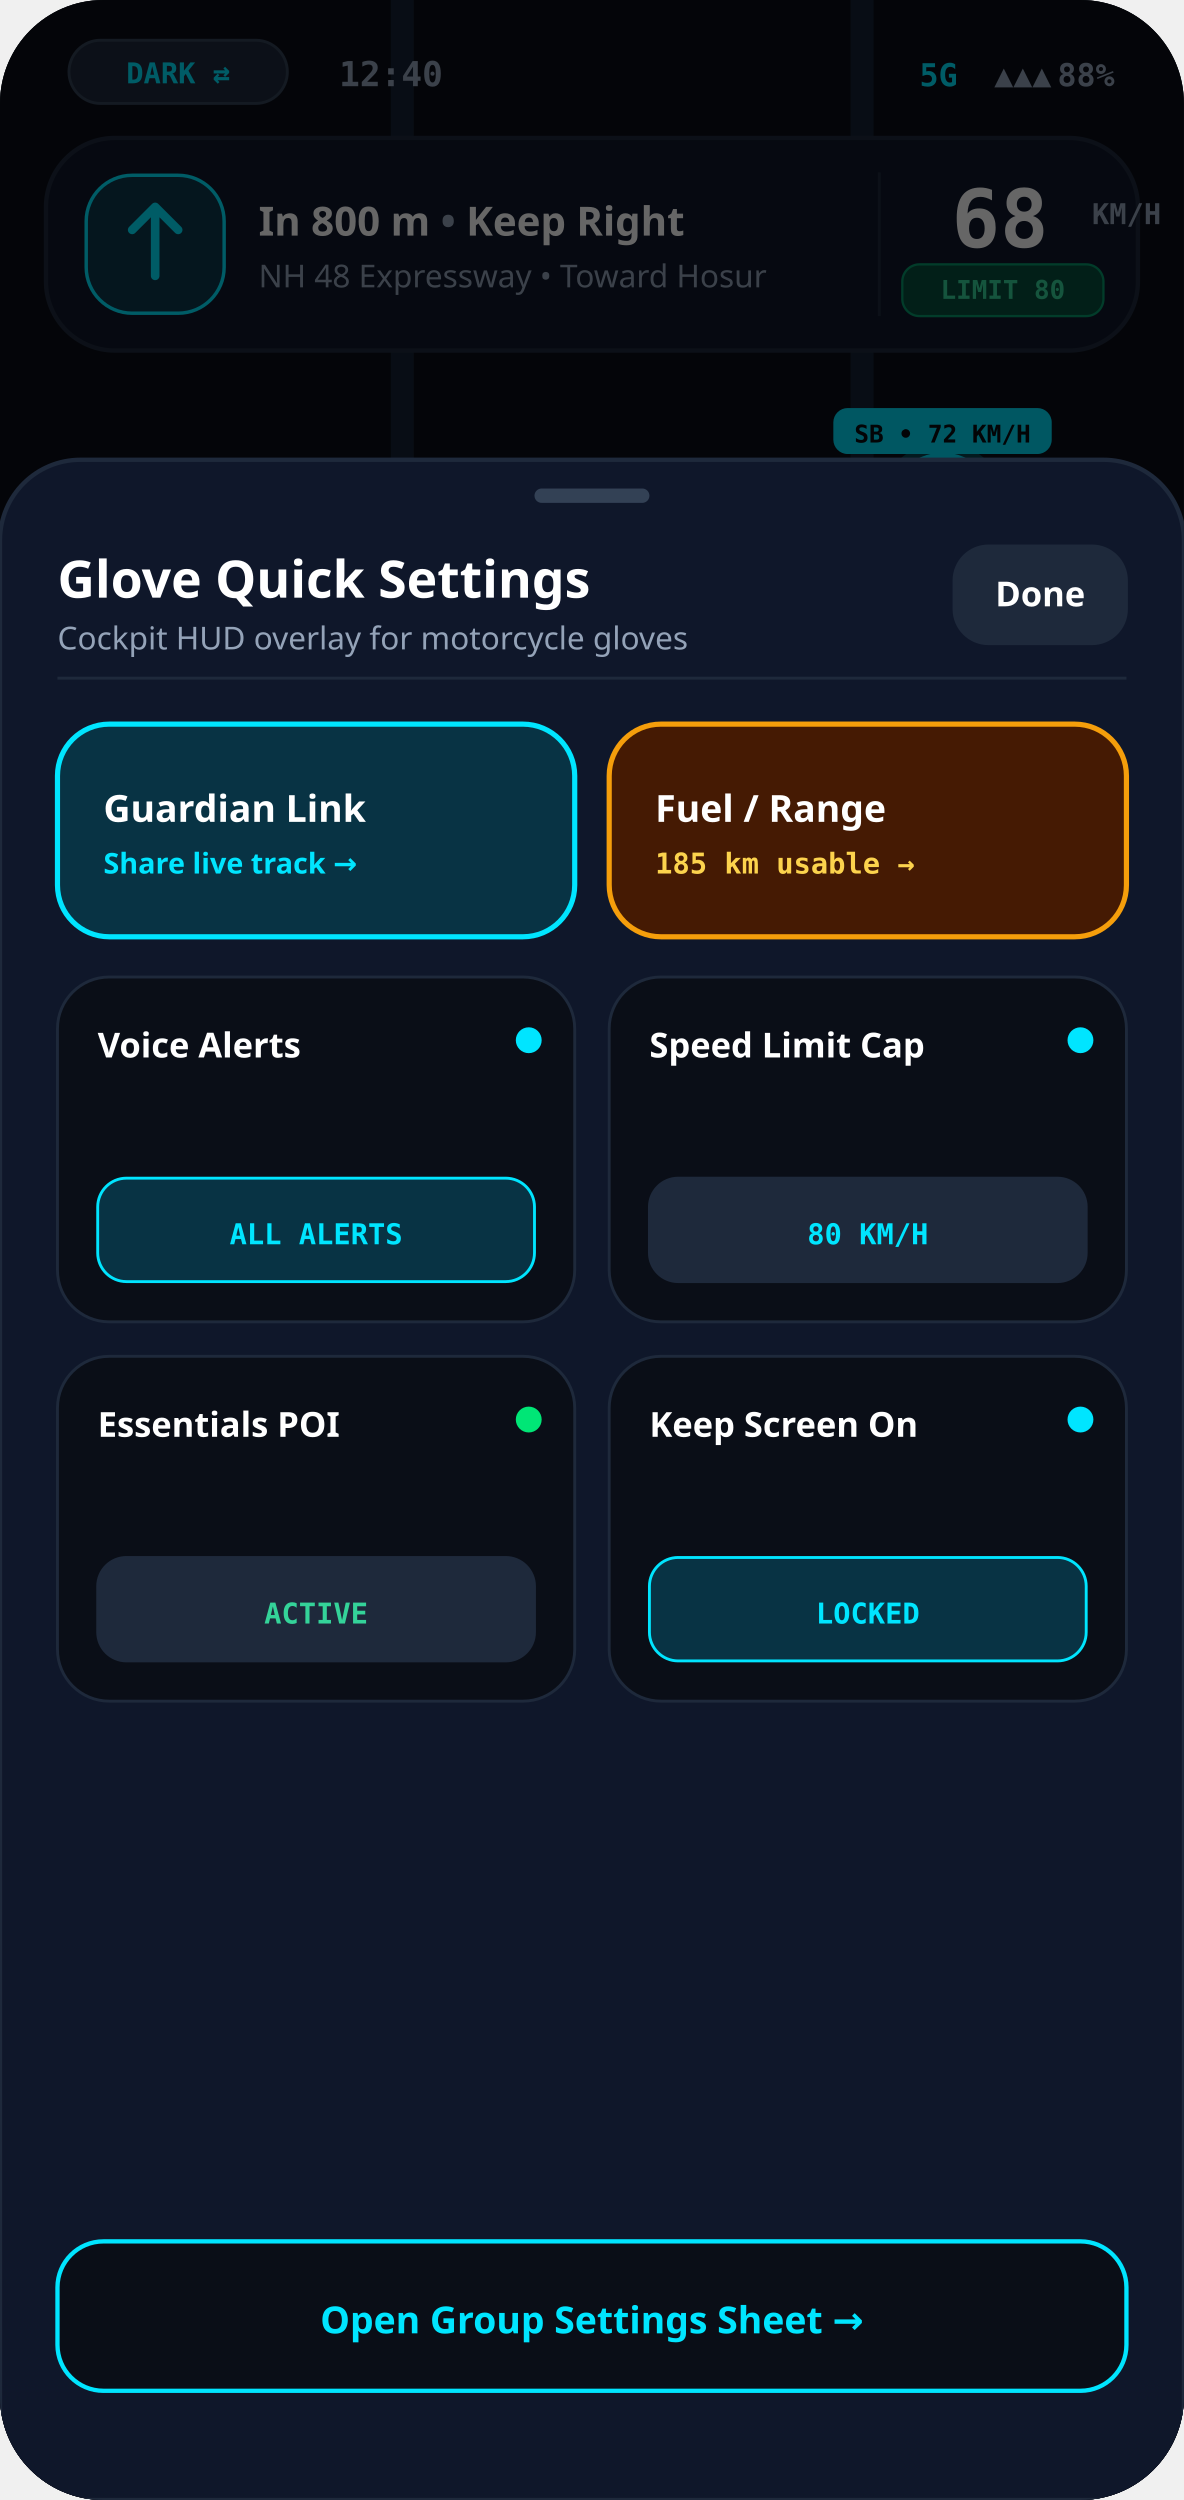
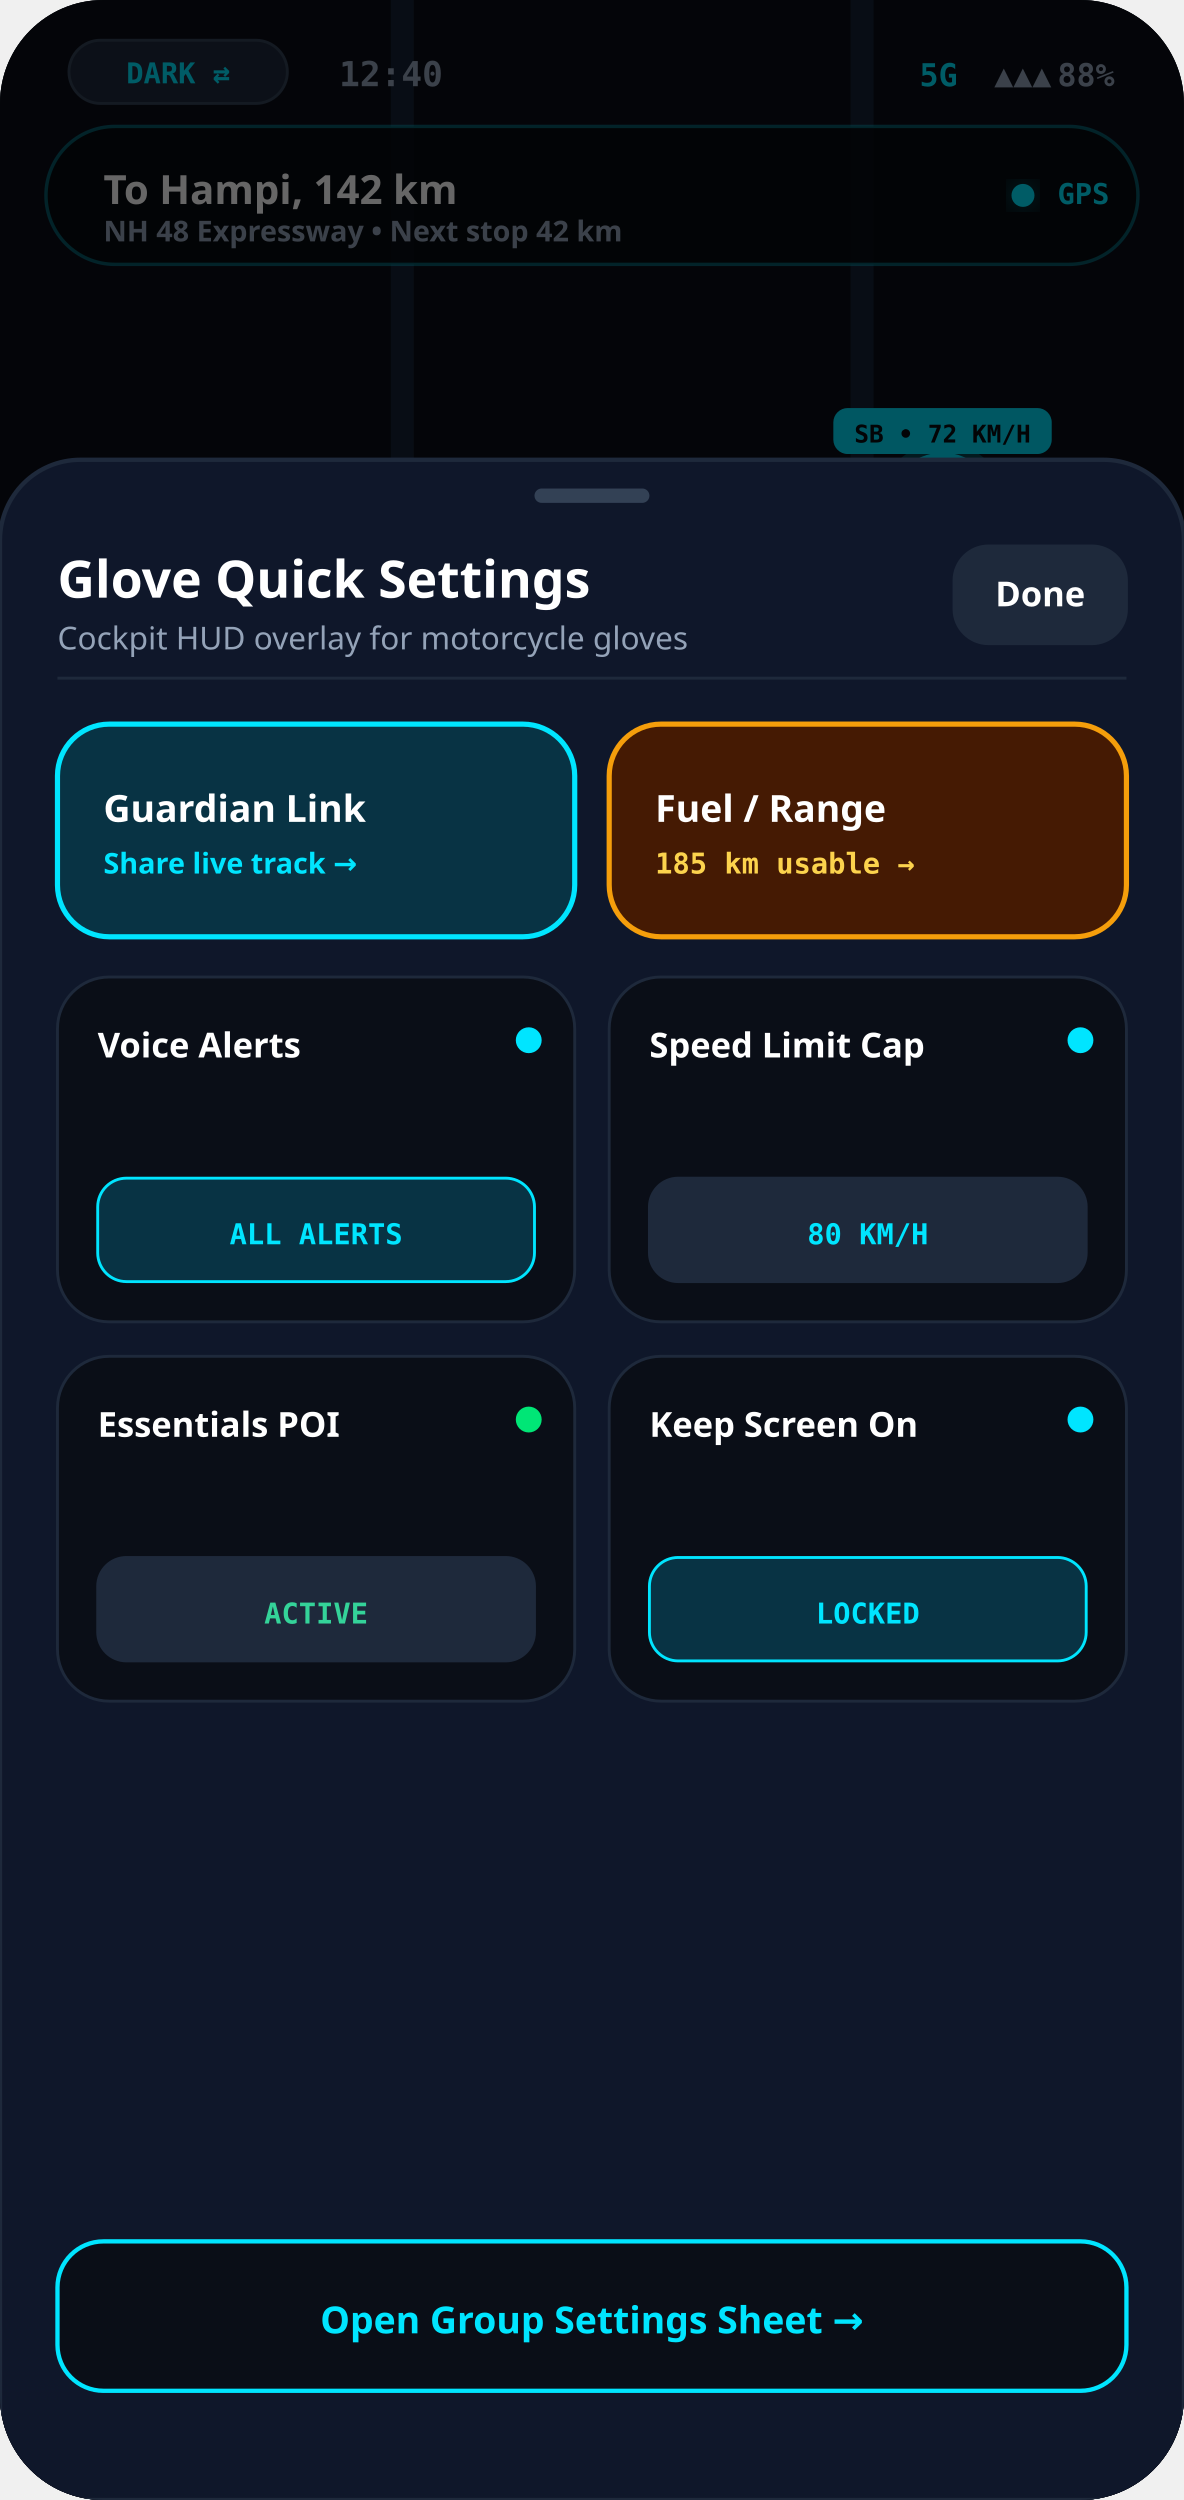
<svg xmlns="http://www.w3.org/2000/svg" width="412" height="870" viewBox="0 0 412 870" fill="none">
  <defs>
    <filter id="glow-cyan" x="-20%" y="-20%" width="140%" height="140%">
      <feGaussianBlur stdDeviation="6" result="blur" />
      <feComposite in="SourceGraphic" in2="blur" operator="over" />
    </filter>
    <filter id="glow-sos" x="-20%" y="-20%" width="140%" height="140%">
      <feGaussianBlur stdDeviation="8" result="blur" />
      <feComposite in="SourceGraphic" in2="blur" operator="over" />
    </filter>
    <filter id="glow-amber" x="-20%" y="-20%" width="140%" height="140%">
      <feGaussianBlur stdDeviation="6" result="blur" />
      <feComposite in="SourceGraphic" in2="blur" operator="over" />
    </filter>
    <filter id="glow-orbit" x="-30%" y="-30%" width="160%" height="160%">
      <feGaussianBlur stdDeviation="7" result="blur" />
      <feComposite in="SourceGraphic" in2="blur" operator="over" />
    </filter>
    <clipPath id="screen-clip">
      <rect width="412" height="870" rx="36" fill="#070A0F" />
    </clipPath>
  </defs>
  <g id="CoRoute_Popup_QuickSettings_Dark" clip-path="url(#screen-clip)">
    <rect width="412" height="870" fill="#070A0F" />
    <g id="Map_Network" opacity="0.95">
      <rect width="412" height="870" fill="#0A0E17" />
      <path d="M-20 220 H432" stroke="#162235" stroke-width="8" />
      <path d="M-20 460 H432" stroke="#162235" stroke-width="10" />
      <path d="M140 -20 V890" stroke="#162235" stroke-width="8" />
      <path d="M300 -20 V890" stroke="#162235" stroke-width="8" />
      <path d="M-20 620 Q160 400 432 540" stroke="#162235" stroke-width="16" />
      <text x="32" y="200" fill="#475569" font-size="11" font-weight="700" font-family="JetBrains Mono, monospace">NH 48 EXPRESSWAY</text>
      <text x="32" y="440" fill="#475569" font-size="11" font-weight="700" font-family="JetBrains Mono, monospace">NICE ROAD INTERCHANGE</text>
      <path d="M70 660 Q140 540 190 460 T290 320 L330 180" stroke="#00E5FF" stroke-width="6" stroke-linecap="round" stroke-linejoin="round" filter="url(#glow-cyan)" />
      <path d="M70 660 Q140 540 190 460 T290 320 L330 180" stroke="#FFFFFF" stroke-width="2" stroke-linecap="round" stroke-dasharray="5 7" opacity="0.9" />
      <g id="Marker_Sweeper_RK" transform="translate(68, 646)">
        <circle r="16" fill="#0F172A" stroke="#FF9100" stroke-width="3" />
        <text y="4" text-anchor="middle" fill="#FF9100" font-size="11" font-weight="700" font-family="JetBrains Mono, monospace">RK</text>
        <rect x="-38" y="20" width="76" height="16" rx="5" fill="#0F172A" stroke="#FF9100" stroke-width="1" />
        <text y="32" text-anchor="middle" fill="#FF9100" font-size="8" font-weight="800" font-family="JetBrains Mono, monospace">RK • 64 KM/H</text>
      </g>
      <g id="Marker_Pack_VP" transform="translate(188, 446)">
        <circle r="16" fill="#0F172A" stroke="#00E676" stroke-width="2.5" />
        <text y="4" text-anchor="middle" fill="#00E676" font-size="11" font-weight="700" font-family="JetBrains Mono, monospace">VP</text>
        <rect x="-38" y="20" width="76" height="16" rx="5" fill="#0F172A" stroke="#00E676" stroke-width="1" />
        <text y="32" text-anchor="middle" fill="#00E676" font-size="8" font-weight="800" font-family="JetBrains Mono, monospace">VP • 68 KM/H</text>
      </g>
      <g id="Marker_Lead_SB" transform="translate(328, 176)">
        <circle r="22" fill="rgba(0,229,255,0.25)" />
        <circle r="17" fill="#0F172A" stroke="#00E5FF" stroke-width="3" />
        <text y="4" text-anchor="middle" fill="#00E5FF" font-size="12" font-weight="800" font-family="JetBrains Mono, monospace">SB</text>
        <rect x="-38" y="-34" width="76" height="16" rx="5" fill="#00E5FF" />
        <text y="-22" text-anchor="middle" fill="#070A0F" font-size="8.5" font-weight="900" font-family="JetBrains Mono, monospace">SB • 72 KM/H</text>
      </g>
    </g>
    <g id="System_Status_Bar" transform="translate(24, 14)">
      <g id="btn_theme_toggle">
        <rect x="0" y="0" width="76" height="22" rx="11" fill="#1E293B" stroke="#334155" stroke-width="1" />
        <text x="38" y="15" text-anchor="middle" fill="#00E5FF" font-size="10" font-weight="800" font-family="JetBrains Mono, monospace">DARK ⇄</text>
      </g>
      <text x="94" y="16" fill="#94A3B8" font-size="12" font-weight="700" font-family="JetBrains Mono, monospace">12:40</text>
      <text x="296" y="16" fill="#00E5FF" font-size="11" font-weight="800" font-family="JetBrains Mono, monospace">5G</text>
      <text x="322" y="16" fill="#94A3B8" font-size="11" font-weight="700" font-family="JetBrains Mono, monospace">▲▲▲</text>
      <text x="344" y="16" fill="#94A3B8" font-size="11" font-weight="700" font-family="JetBrains Mono, monospace">88%</text>
    </g>
-     <g id="Top_Guidance_HUD" transform="translate(16, 48)">
-       <rect width="380" height="74" rx="24" fill="#0F172A" stroke="#1E293B" stroke-width="1.5" />
-       <rect x="14" y="13" width="48" height="48" rx="16" fill="rgba(0,229,255,0.15)" stroke="#00E5FF" stroke-width="1.2" />
-       <path d="M38 24 L38 48 M38 24 L30 32 M38 24 L46 32" stroke="#00E5FF" stroke-width="3" stroke-linecap="round" stroke-linejoin="round" />
-       <text x="74" y="34" fill="#FFFFFF" font-size="14" font-weight="800" font-family="Plus Jakarta Sans, sans-serif">In 800 m <tspan fill="#94A3B8">•</tspan> Keep Right</text>
-       <text x="74" y="52" fill="#94A3B8" font-size="11" font-weight="500" font-family="Plus Jakarta Sans, sans-serif">NH 48 Expressway • Toward Hosur</text>
-       <line x1="290" y1="12" x2="290" y2="62" stroke="#1E293B" stroke-width="1" />
-       <text x="332" y="38" text-anchor="middle" fill="#FFFFFF" font-size="28" font-weight="800" font-family="JetBrains Mono, monospace">68</text>
-       <text x="364" y="30" fill="#94A3B8" font-size="10" font-weight="700" font-family="JetBrains Mono, monospace">KM/H</text>
-       <rect x="298" y="44" width="70" height="18" rx="6" fill="#064E3B" stroke="#059669" stroke-width="0.8" />
-       <text x="333" y="56" text-anchor="middle" fill="#34D399" font-size="9" font-weight="800" font-family="JetBrains Mono, monospace">LIMIT 80</text>
+     <g id="Minimal_Cockpit_Top_Bar" transform="translate(16, 44)">
+       <rect width="380" height="48" rx="24" fill="rgba(7,10,15,0.85)" stroke="rgba(0,229,255,0.35)" stroke-width="1.2" />
+       <text x="20" y="27" fill="#FFFFFF" font-size="14" font-weight="800" font-family="Plus Jakarta Sans, sans-serif">To Hampi, 142 km</text>
+       <text x="20" y="40" fill="#94A3B8" font-size="10" font-weight="600" font-family="Plus Jakarta Sans, sans-serif">NH 48 Expressway • Next stop 42 km</text>
+       <circle cx="340" cy="24" r="4" fill="#00E5FF" filter="url(#glow-cyan)" />
+       <text x="352" y="27" fill="#00E5FF" font-size="10" font-weight="800" font-family="JetBrains Mono, monospace">GPS</text>
    </g>
    <g id="btn_orbit_fab" transform="translate(344, 360)">
      <circle cx="26" cy="26" r="26" fill="#0A0E17" stroke="#F59E0B" stroke-width="2.5" />
      <g transform="translate(26, 26)">
        <ellipse rx="16" ry="7" fill="none" stroke="#F59E0B" stroke-width="2" transform="rotate(-30)" />
        <ellipse rx="16" ry="7" fill="none" stroke="#F59E0B" stroke-width="2" transform="rotate(30)" />
        <circle r="4" fill="#F59E0B" />
      </g>
    </g>
-     <g id="Bottom_Cockpit_Controls" transform="translate(0, 680)">
-       <g id="Dock_Row" transform="translate(16, 0)">
-         <g id="btn_dock_sos">
-           <rect width="56" height="56" rx="18" fill="#DC2626" stroke="#EF4444" stroke-width="1.5" filter="url(#glow-sos)" />
-           <path d="M28 16 L40 38 H16 Z" fill="none" stroke="#FFFFFF" stroke-width="2.2" stroke-linejoin="round" />
-           <line x1="28" y1="24" x2="28" y2="30" stroke="#FFFFFF" stroke-width="2.2" stroke-linecap="round" />
-           <circle cx="28" cy="34" r="1.2" fill="#FFFFFF" />
-           <text x="28" y="48" text-anchor="middle" fill="#FFFFFF" font-size="9" font-weight="800" font-family="Plus Jakarta Sans, sans-serif">SOS</text>
+     <g id="Map_Side_Controls" transform="translate(352, 530)">
+       <g id="btn_side_brightness" transform="translate(0, 0)">
+         <circle cx="22" cy="22" r="22" fill="#0F172A" stroke="#334155" stroke-width="1.2" />
+         <circle cx="22" cy="22" r="6" fill="none" stroke="#F59E0B" stroke-width="2" />
+         <line x1="22" y1="10" x2="22" y2="13" stroke="#F59E0B" stroke-width="2" stroke-linecap="round" />
+         <line x1="22" y1="31" x2="22" y2="34" stroke="#F59E0B" stroke-width="2" stroke-linecap="round" />
+       </g>
+       <g id="btn_side_recenter" transform="translate(0, 52)">
+         <circle cx="22" cy="22" r="22" fill="#0F172A" stroke="#00E5FF" stroke-width="1.8" filter="url(#glow-cyan)" />
+         <circle cx="22" cy="22" r="7" fill="none" stroke="#00E5FF" stroke-width="2" />
+         <circle cx="22" cy="22" r="2.5" fill="#00E5FF" />
+         <line x1="22" y1="9" x2="22" y2="12" stroke="#00E5FF" stroke-width="2" />
+         <line x1="22" y1="32" x2="22" y2="35" stroke="#00E5FF" stroke-width="2" />
+         <line x1="9" y1="22" x2="12" y2="22" stroke="#00E5FF" stroke-width="2" />
+         <line x1="32" y1="22" x2="35" y2="22" stroke="#00E5FF" stroke-width="2" />
+       </g>
+       <g id="btn_side_sheet" transform="translate(0, 104)">
+         <circle cx="22" cy="22" r="22" fill="#0F172A" stroke="#334155" stroke-width="1.2" />
+         <path d="M15 25 L22 18 L29 25" fill="none" stroke="#FFFFFF" stroke-width="2.2" stroke-linecap="round" stroke-linejoin="round" />
+       </g>
+     </g>
+     <g id="btn_cockpit_sos" transform="translate(16, 686)">
+       <circle cx="28" cy="28" r="28" fill="#DC2626" stroke="#EF4444" stroke-width="2" filter="url(#glow-sos)" />
+       <path d="M28 17 L39 37 H17 Z" fill="none" stroke="#FFFFFF" stroke-width="2.2" stroke-linejoin="round" />
+       <line x1="28" y1="24" x2="28" y2="30" stroke="#FFFFFF" stroke-width="2.2" stroke-linecap="round" />
+       <circle cx="28" cy="34" r="1.2" fill="#FFFFFF" />
+       <text x="28" y="46" text-anchor="middle" fill="#FFFFFF" font-size="8" font-weight="900" font-family="Plus Jakarta Sans, sans-serif">SOS</text>
+     </g>
+     <g id="Collapsed_Bottom_Sheet" transform="translate(0, 752)">
+       <path d="M0 20 C0 8.954 8.954 0 20 0 H392 C403.046 0 412 8.954 412 20 V118 H0 Z" fill="#0F172A" stroke="#1E293B" stroke-width="1.2" />
+       <rect x="188" y="8" width="36" height="4" rx="2" fill="#334155" />
+       <g id="Metrics_2x2_Grid" transform="translate(24, 22)">
+         <g id="metric_remaining" transform="translate(0, 0)">
+           <text x="0" y="24" fill="#FFFFFF" font-size="20" font-weight="900" font-family="Plus Jakarta Sans, sans-serif">142 km</text>
+           <text x="0" y="38" fill="#94A3B8" font-size="10" font-weight="700" font-family="Plus Jakarta Sans, sans-serif">left</text>
        </g>
-         <g id="Shortcuts_Dock" transform="translate(66, 0)">
-           <rect width="314" height="56" rx="18" fill="#0F172A" stroke="#1E293B" stroke-width="1.5" />
-           <g id="btn_dock_mic" transform="translate(6, 6)">
-             <rect width="56" height="44" rx="12" fill="#1E293B" stroke="#334155" stroke-width="1" />
-             <path d="M28 14 V24 M24 18 C24 22 32 22 32 18" stroke="#00E5FF" stroke-width="2" stroke-linecap="round" />
-             <text x="28" y="34" text-anchor="middle" fill="#00E5FF" font-size="9" font-weight="800" font-family="JetBrains Mono, monospace">MIC</text>
-           </g>
-           <g id="btn_dock_stop" transform="translate(68, 6)">
-             <rect width="56" height="44" rx="12" fill="#1E293B" stroke="#334155" stroke-width="1" />
-             <rect x="22" y="14" width="12" height="12" rx="3" stroke="#FBBF24" stroke-width="2" fill="none" />
-             <text x="28" y="34" text-anchor="middle" fill="#FBBF24" font-size="9" font-weight="800" font-family="JetBrains Mono, monospace">STOP</text>
-           </g>
-           <g id="btn_dock_fuel" transform="translate(130, 6)">
-             <rect width="56" height="44" rx="12" fill="#1E293B" stroke="#334155" stroke-width="1" />
-             <path d="M24 26 V16 H30 V26 M32 18 H34 V22 H32" stroke="#00E5FF" stroke-width="1.8" stroke-linecap="round" stroke-linejoin="round" />
-             <text x="28" y="34" text-anchor="middle" fill="#00E5FF" font-size="9" font-weight="800" font-family="JetBrains Mono, monospace">FUEL</text>
-           </g>
-           <g id="btn_dock_guardian" transform="translate(192, 6)">
-             <rect width="56" height="44" rx="12" fill="rgba(0,229,255,0.15)" stroke="#00E5FF" stroke-width="1.3" />
-             <path d="M24 22 L28 18 M26 17 L30 13" stroke="#00E5FF" stroke-width="2" stroke-linecap="round" />
-             <text x="28" y="34" text-anchor="middle" fill="#00E5FF" font-size="9" font-weight="900" font-family="JetBrains Mono, monospace">LINK</text>
-           </g>
-           <g id="btn_dock_more" transform="translate(254, 6)">
-             <rect width="54" height="44" rx="12" fill="#1E293B" stroke="#334155" stroke-width="1" />
-             <rect x="23" y="14" width="4" height="4" rx="1" fill="#00E5FF" />
-             <rect x="29" y="14" width="4" height="4" rx="1" fill="#00E5FF" />
-             <rect x="23" y="20" width="4" height="4" rx="1" fill="#00E5FF" />
-             <rect x="29" y="20" width="4" height="4" rx="1" fill="#00E5FF" />
-             <text x="27" y="34" text-anchor="middle" fill="#00E5FF" font-size="9" font-weight="800" font-family="JetBrains Mono, monospace">MORE</text>
-           </g>
+         <line x1="88" y1="8" x2="88" y2="44" stroke="#1E293B" stroke-width="1" />
+         <g id="metric_eta" transform="translate(100, 0)">
+           <text x="0" y="24" fill="#FFFFFF" font-size="20" font-weight="900" font-family="Plus Jakarta Sans, sans-serif">4:35 PM</text>
+           <text x="0" y="38" fill="#94A3B8" font-size="10" font-weight="700" font-family="Plus Jakarta Sans, sans-serif">ETA</text>
        </g>
-       </g>
-       <g id="Collapsed_Bottom_Sheet" transform="translate(0, 68)">
-         <path d="M0 24 C0 10.745 10.745 0 24 0 H388 C401.255 0 412 10.745 412 24 V130 H0 Z" fill="#0F172A" stroke="#1E293B" stroke-width="1.5" />
-         <rect x="186" y="8" width="40" height="5" rx="2.5" fill="#334155" />
-         <g id="btn_convoy_header">
-           <text x="20" y="38" fill="#FFFFFF" font-size="13" font-weight="800" font-family="Plus Jakarta Sans, sans-serif">Bangalore Highway Convoy</text>
-           <rect x="180" y="24" width="60" height="18" rx="9" fill="rgba(0,229,255,0.15)" stroke="#00E5FF" stroke-width="0.8" />
-           <text x="210" y="36" text-anchor="middle" fill="#00E5FF" font-size="9" font-weight="800" font-family="Plus Jakarta Sans, sans-serif">3 Riders</text>
-           <text x="392" y="38" text-anchor="end" fill="#94A3B8" font-size="11" font-weight="700" font-family="JetBrains Mono, monospace">ETA 14:15 • 82 km</text>
+         <line x1="190" y1="8" x2="190" y2="44" stroke="#1E293B" stroke-width="1" />
+         <g id="metric_riding" transform="translate(202, 0)">
+           <text x="0" y="24" fill="#FFFFFF" font-size="20" font-weight="900" font-family="Plus Jakarta Sans, sans-serif">5/8</text>
+           <text x="0" y="38" fill="#94A3B8" font-size="10" font-weight="700" font-family="Plus Jakarta Sans, sans-serif">riding</text>
        </g>
-         <g id="btn_fuel_strip" transform="translate(16, 50)">
-           <rect width="380" height="42" rx="14" fill="#070A0F" stroke="#1E293B" stroke-width="1" />
-           <circle cx="16" cy="21" r="5" fill="#F59E0B" />
-           <text x="28" y="25" fill="#CBD5E1" font-size="11" font-weight="600" font-family="Plus Jakarta Sans, sans-serif">Usable Range: <tspan fill="#FFFFFF" font-weight="800" font-family="JetBrains Mono, monospace">185 km</tspan>
-           </text>
-           <path d="M260 21 L270 21 M263 17 L267 25" stroke="#00E5FF" stroke-width="1.8" stroke-linecap="round" />
-           <text x="364" y="25" text-anchor="end" fill="#00E5FF" font-size="11" font-weight="800" font-family="Plus Jakarta Sans, sans-serif">Guardian Active</text>
+         <line x1="264" y1="8" x2="264" y2="44" stroke="#1E293B" stroke-width="1" />
+         <g id="metric_spread" transform="translate(276, 0)">
+           <text x="0" y="24" fill="#FFFFFF" font-size="20" font-weight="900" font-family="Plus Jakarta Sans, sans-serif">2.1 km</text>
+           <text x="0" y="38" fill="#94A3B8" font-size="10" font-weight="700" font-family="Plus Jakarta Sans, sans-serif">spread</text>
        </g>
      </g>
    </g>
    <rect id="btn_modal_backdrop" width="412" height="870" fill="#000000" fill-opacity="0.6" />
    <g id="InCockpit_Settings_Modal" transform="translate(0, 160)">
      <path d="M0 28 C0 12.536 12.536 0 28 0 H384 C399.464 0 412 12.536 412 28 V710 H0 Z" fill="#0F172A" stroke="#1E293B" stroke-width="1.5" />
      <rect x="186" y="10" width="40" height="5" rx="2.5" fill="#334155" />
      <g transform="translate(20, 24)">
        <text x="0" y="24" fill="#FFFFFF" font-size="18" font-weight="900" font-family="Plus Jakarta Sans, sans-serif">Glove Quick Settings</text>
        <text x="0" y="42" fill="#94A3B8" font-size="11" font-weight="500" font-family="Plus Jakarta Sans, sans-serif">Cockpit HUD overlay for motorcycle gloves</text>
        <g id="btn_close_popup">
          <rect x="312" y="6" width="60" height="34" rx="12" fill="#1E293B" stroke="#1E293B" stroke-width="1" />
          <text x="342" y="27" text-anchor="middle" fill="#FFFFFF" font-size="12" font-weight="700" font-family="Plus Jakarta Sans, sans-serif">Done</text>
        </g>
        <line x1="0" y1="52" x2="372" y2="52" stroke="#1E293B" stroke-width="1" />
      </g>
      <g transform="translate(20, 92)">
        <g id="btn_hero_guardian">
          <rect width="180" height="74" rx="18" fill="#083344" stroke="#00E5FF" stroke-width="1.8" />
          <text x="16" y="34" fill="#FFFFFF" font-size="13" font-weight="800" font-family="Plus Jakarta Sans, sans-serif">Guardian Link</text>
          <text x="16" y="52" fill="#00E5FF" font-size="10" font-weight="600" font-family="Plus Jakarta Sans, sans-serif">Share live track →</text>
        </g>
        <g id="btn_hero_fuel" transform="translate(192, 0)">
          <rect width="180" height="74" rx="18" fill="#451A03" stroke="#F59E0B" stroke-width="1.8" />
          <text x="16" y="34" fill="#FFFFFF" font-size="13" font-weight="800" font-family="Plus Jakarta Sans, sans-serif">Fuel / Range</text>
          <text x="16" y="52" fill="#FCD34D" font-size="10" font-weight="600" font-family="JetBrains Mono, monospace">185 km usable →</text>
        </g>
      </g>
      <g transform="translate(20, 180)">
        <g transform="translate(0, 0)">
          <rect width="180" height="120" rx="18" fill="#0A0E17" stroke="#1E293B" stroke-width="1" />
          <text x="14" y="28" fill="#FFFFFF" font-size="12" font-weight="800" font-family="Plus Jakarta Sans, sans-serif">Voice Alerts</text>
          <circle cx="164" cy="22" r="4.5" fill="#00E5FF" />
          <rect x="14" y="70" width="152" height="36" rx="10" fill="#083344" stroke="#00E5FF" stroke-width="1" />
          <text x="90" y="93" text-anchor="middle" fill="#00E5FF" font-size="10" font-weight="800" font-family="JetBrains Mono, monospace">ALL ALERTS</text>
        </g>
        <g transform="translate(192, 0)">
          <rect width="180" height="120" rx="18" fill="#0A0E17" stroke="#1E293B" stroke-width="1" />
          <text x="14" y="28" fill="#FFFFFF" font-size="12" font-weight="800" font-family="Plus Jakarta Sans, sans-serif">Speed Limit Cap</text>
          <circle cx="164" cy="22" r="4.5" fill="#00E5FF" />
          <rect x="14" y="70" width="152" height="36" rx="10" fill="#1E293B" stroke="#1E293B" stroke-width="1" />
          <text x="90" y="93" text-anchor="middle" fill="#00E5FF" font-size="10" font-weight="800" font-family="JetBrains Mono, monospace">80 KM/H</text>
        </g>
        <g transform="translate(0, 132)">
          <rect width="180" height="120" rx="18" fill="#0A0E17" stroke="#1E293B" stroke-width="1" />
          <text x="14" y="28" fill="#FFFFFF" font-size="12" font-weight="800" font-family="Plus Jakarta Sans, sans-serif">Essentials POI</text>
          <circle cx="164" cy="22" r="4.5" fill="#00E676" />
          <rect x="14" y="70" width="152" height="36" rx="10" fill="#1E293B" stroke="#1E293B" stroke-width="1" />
          <text x="90" y="93" text-anchor="middle" fill="#34D399" font-size="10" font-weight="800" font-family="JetBrains Mono, monospace">ACTIVE</text>
        </g>
        <g transform="translate(192, 132)">
          <rect width="180" height="120" rx="18" fill="#0A0E17" stroke="#1E293B" stroke-width="1" />
          <text x="14" y="28" fill="#FFFFFF" font-size="12" font-weight="800" font-family="Plus Jakarta Sans, sans-serif">Keep Screen On</text>
          <circle cx="164" cy="22" r="4.5" fill="#00E5FF" />
          <rect x="14" y="70" width="152" height="36" rx="10" fill="#083344" stroke="#00E5FF" stroke-width="1" />
          <text x="90" y="93" text-anchor="middle" fill="#00E5FF" font-size="10" font-weight="800" font-family="JetBrains Mono, monospace">LOCKED</text>
        </g>
      </g>
      <g id="btn_open_group_settings" transform="translate(20, 620)">
        <rect width="372" height="52" rx="16" fill="#0A0E17" stroke="#00E5FF" stroke-width="1.5" />
        <text x="186" y="32" text-anchor="middle" fill="#00E5FF" font-size="13" font-weight="800" font-family="Plus Jakarta Sans, sans-serif">Open Group Settings Sheet →</text>
      </g>
    </g>
  </g>
</svg>
